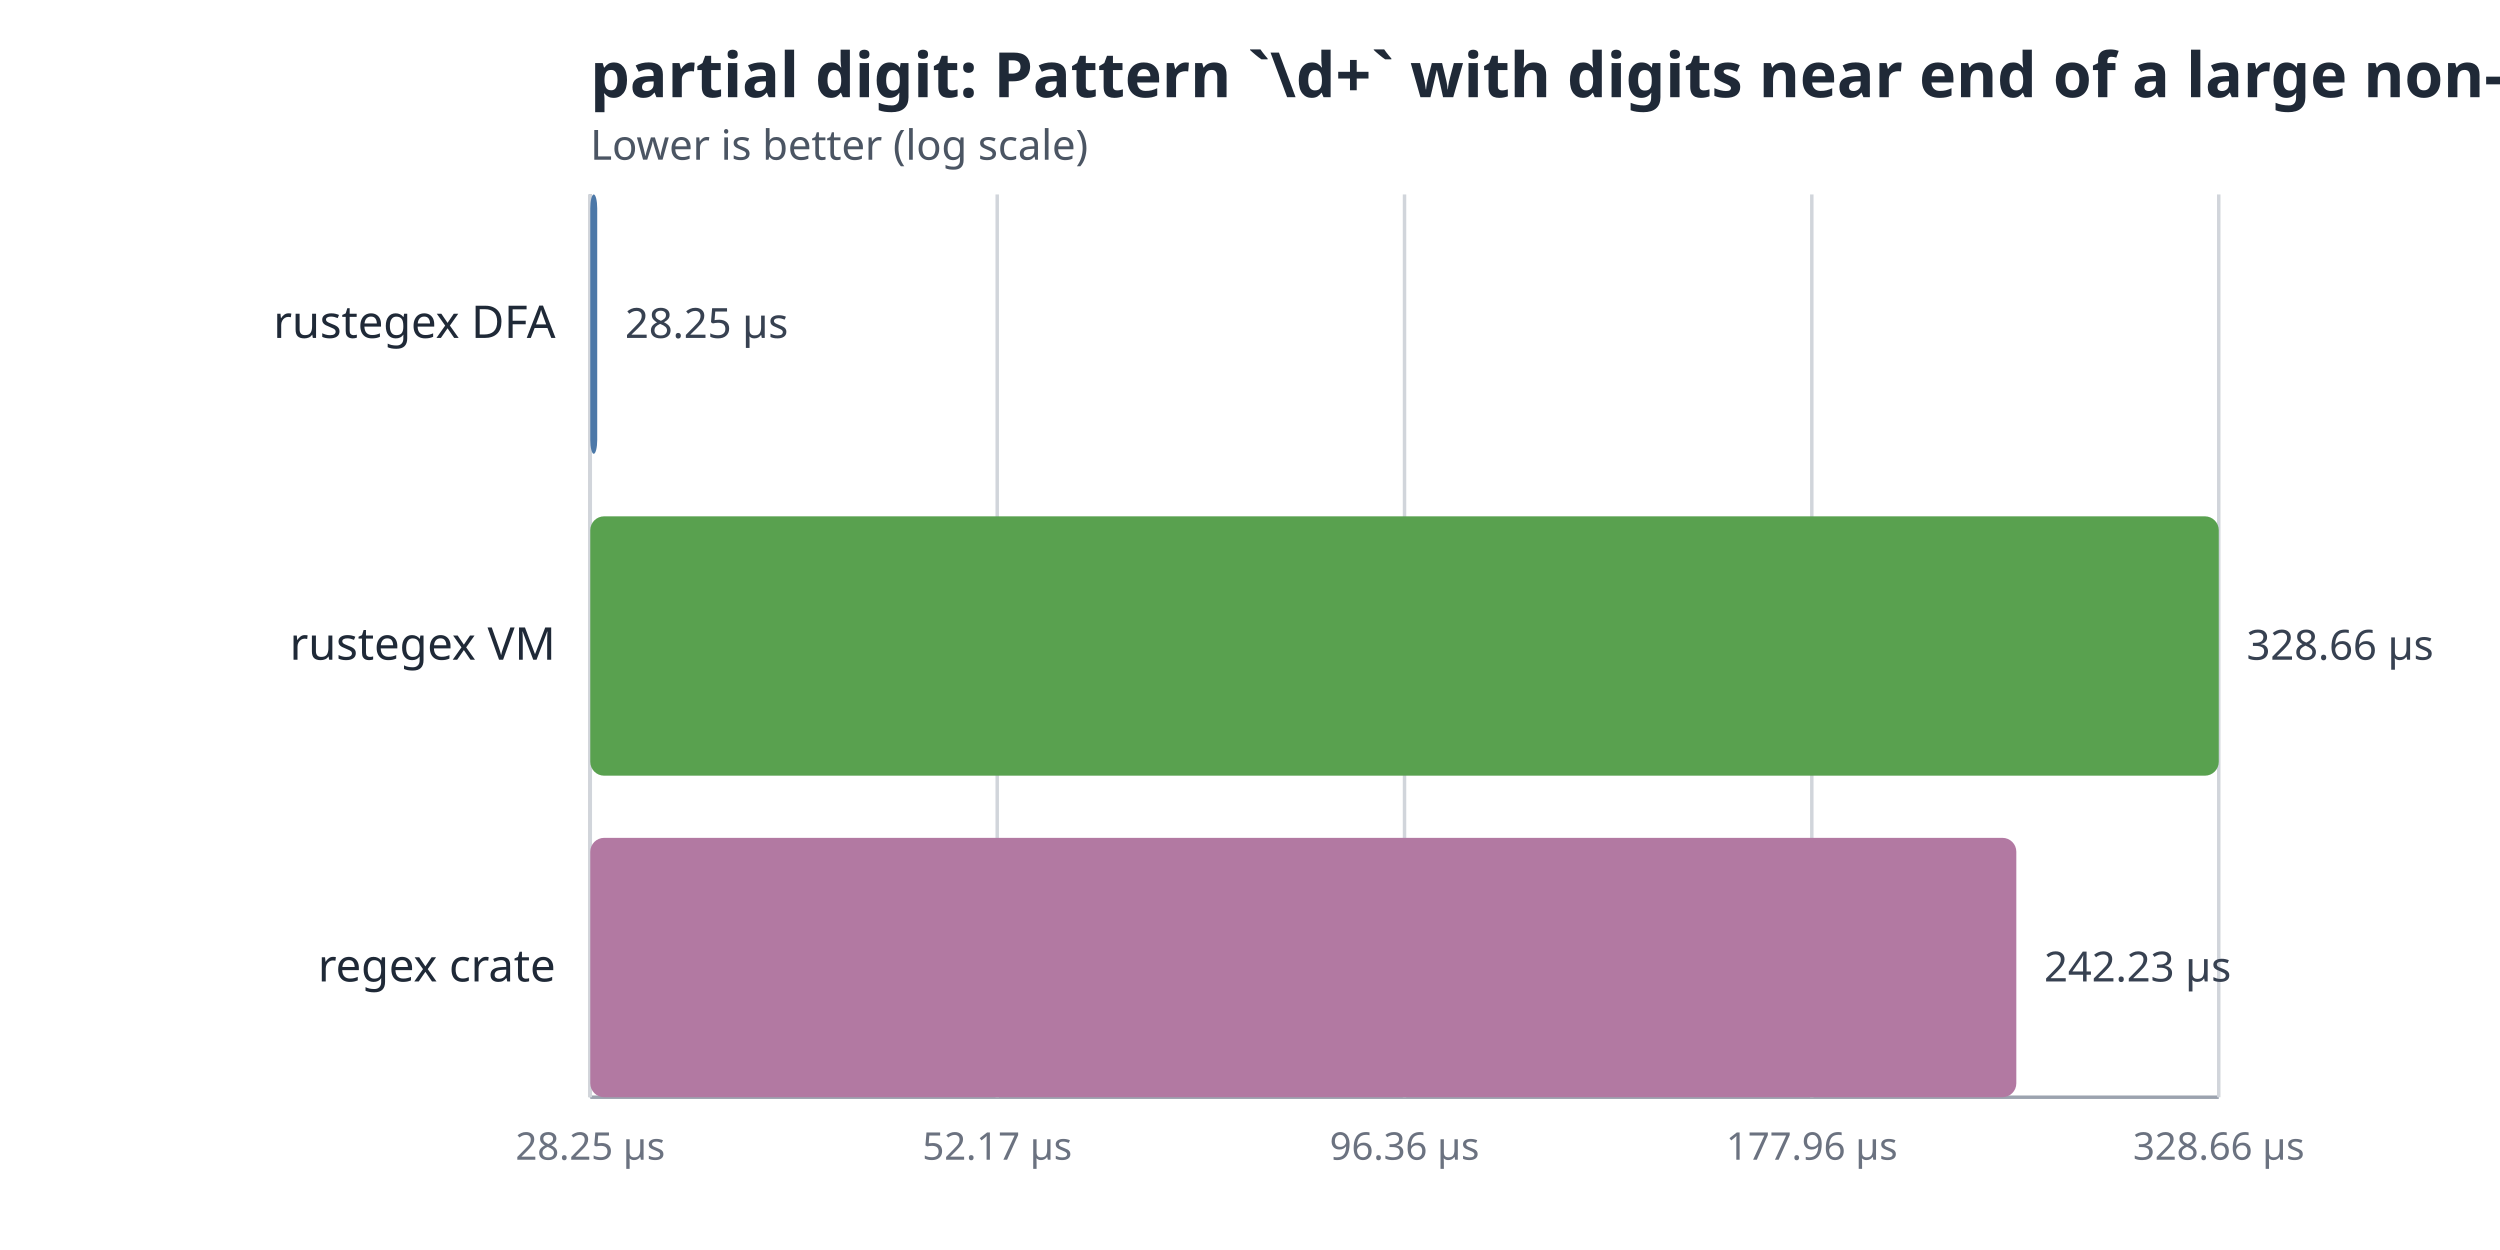
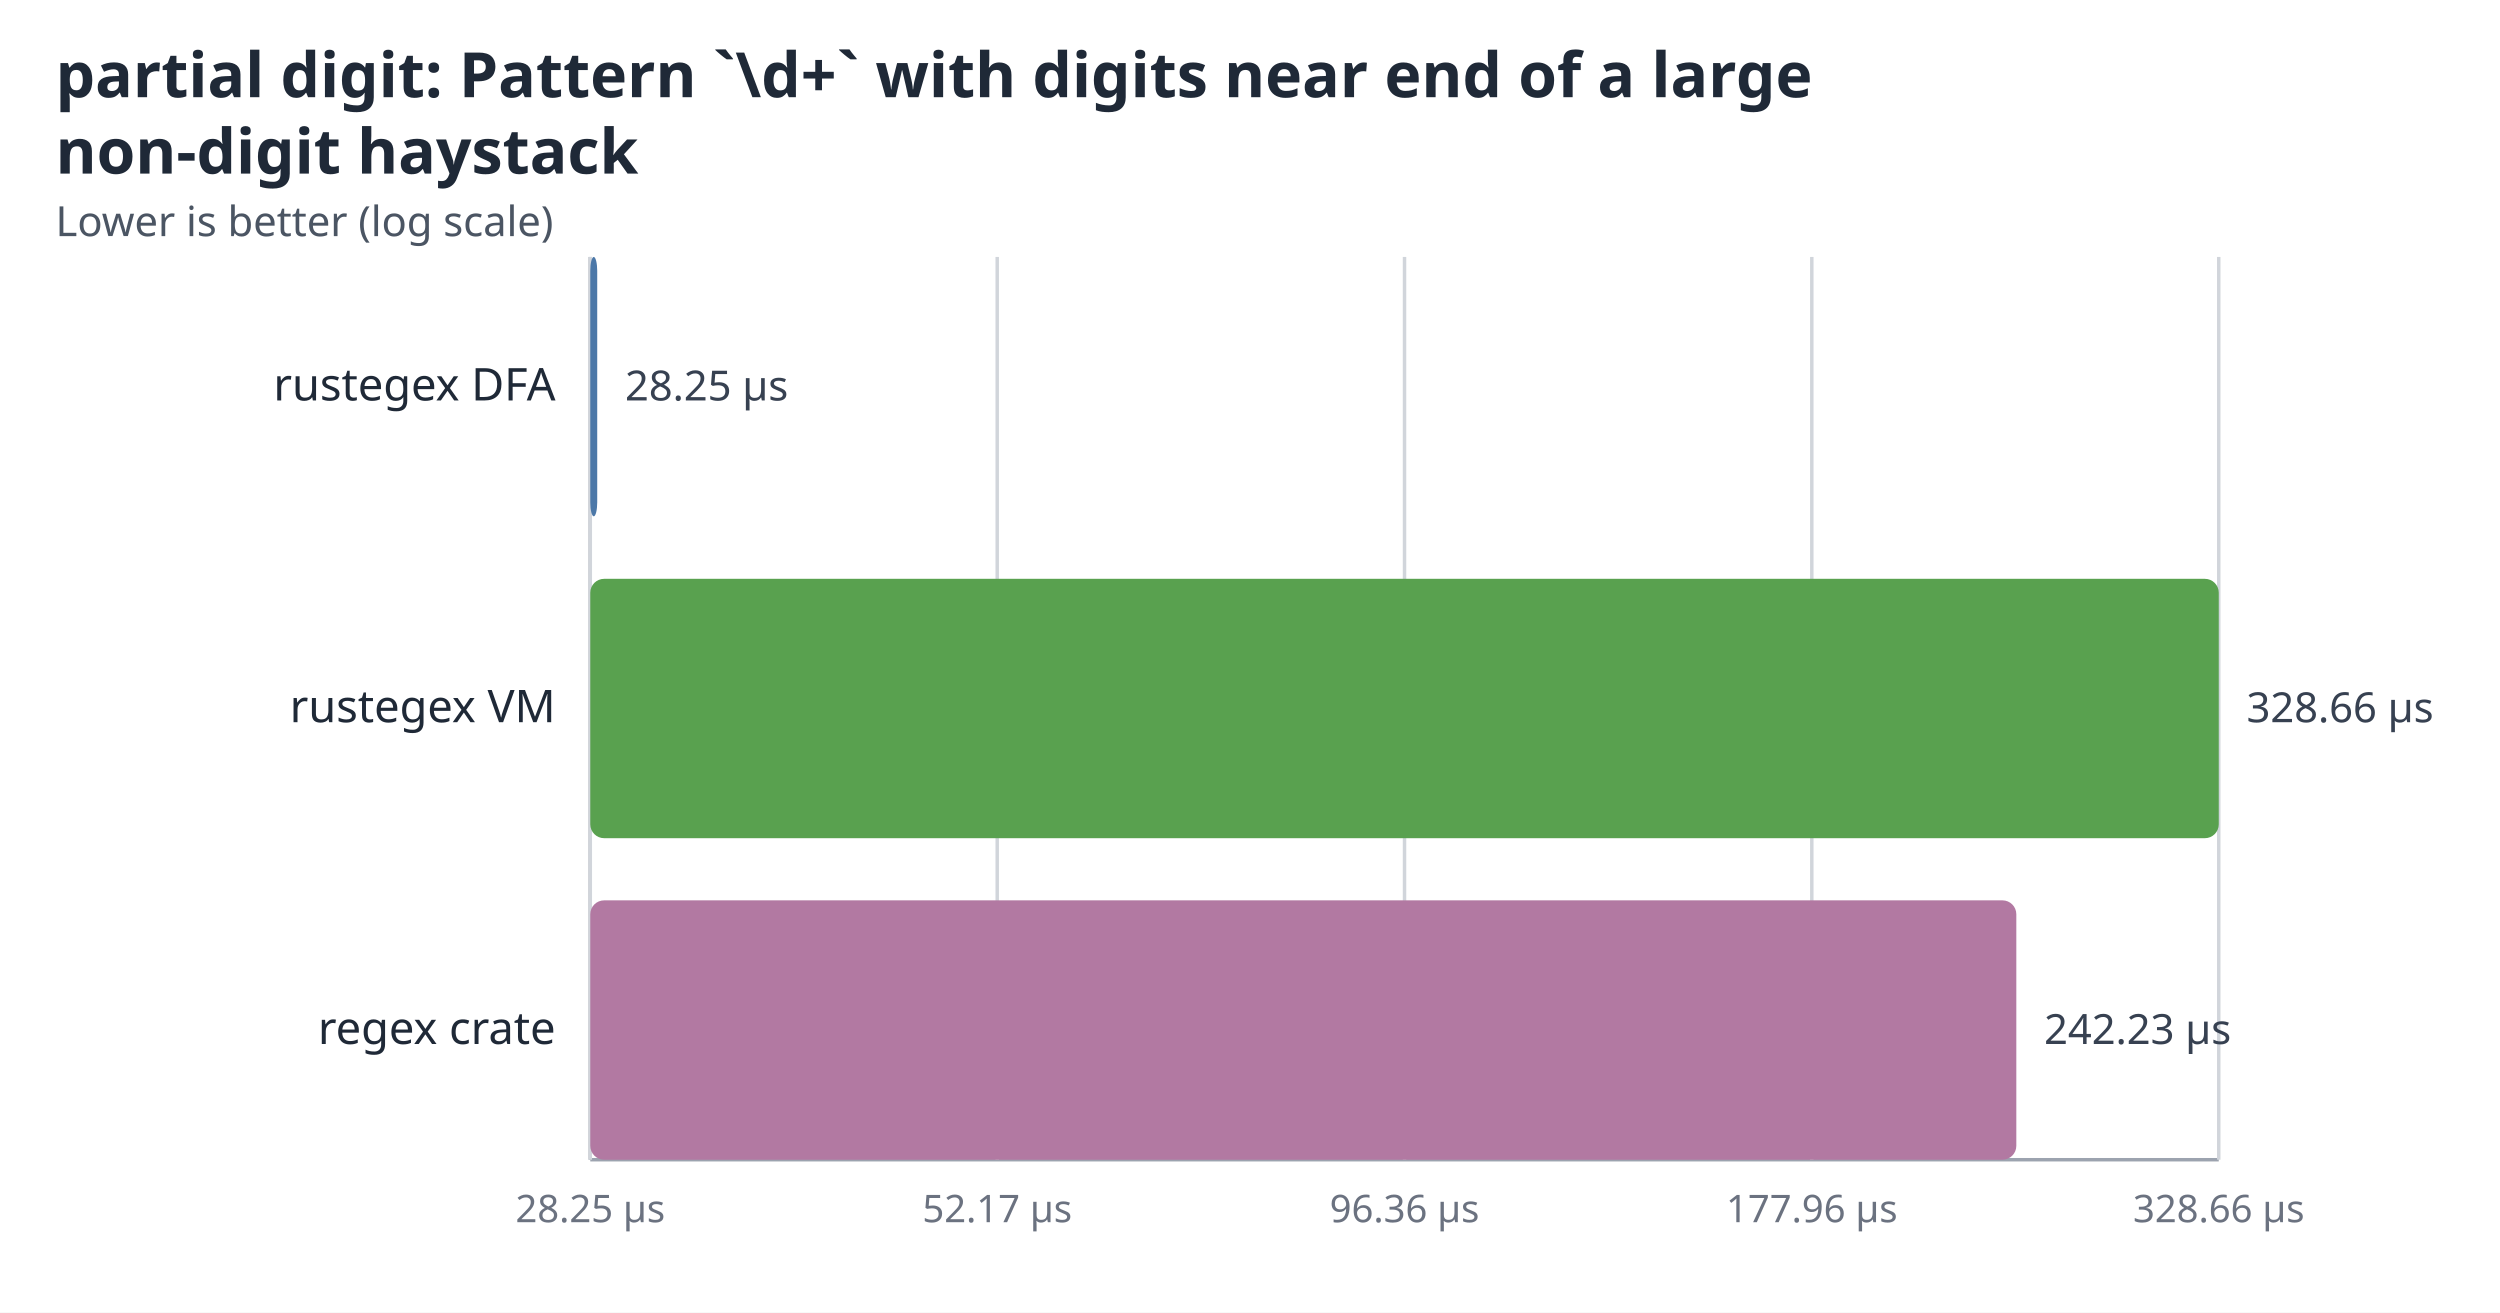
- <svg xmlns="http://www.w3.org/2000/svg" width="720" height="360" viewBox="0 0 720 360">
+ <svg xmlns="http://www.w3.org/2000/svg" width="720" height="378" viewBox="0 0 720 378">
  <rect width="100%" height="100%" fill="#ffffff" />
  <style>text { font-family: ui-sans-serif, system-ui, sans-serif; fill: #1f2937; }.title { font-size: 18px; font-weight: 700; }.subtitle { font-size: 12px; fill: #4b5563; }.label { font-size: 13px; }.value { font-size: 12px; fill: #374151; }.axis { stroke: #9ca3af; stroke-width: 1; }.tick { stroke: #d1d5db; stroke-width: 1; }.tick-label { font-size: 11px; fill: #6b7280; }</style>
-   <text class="title" x="170" y="28">partial digit: Pattern `\d+` with digits near end of a large non-digit haystack</text>
-   <text class="subtitle" x="170" y="46">Lower is better (log scale)</text>
-   <line class="axis" x1="170" y1="316" x2="639" y2="316" />
-   <line class="axis" x1="170" y1="56" x2="170" y2="316" />
-   <line class="tick" x1="170.0" y1="56" x2="170.0" y2="316" />
-   <text class="tick-label" x="170.0" y="334" text-anchor="middle">28.25 µs</text>
-   <line class="tick" x1="287.2" y1="56" x2="287.2" y2="316" />
-   <text class="tick-label" x="287.2" y="334" text-anchor="middle">52.17 µs</text>
-   <line class="tick" x1="404.5" y1="56" x2="404.5" y2="316" />
-   <text class="tick-label" x="404.5" y="334" text-anchor="middle">96.36 µs</text>
-   <line class="tick" x1="521.8" y1="56" x2="521.8" y2="316" />
-   <text class="tick-label" x="521.8" y="334" text-anchor="middle">177.96 µs</text>
-   <line class="tick" x1="639.0" y1="56" x2="639.0" y2="316" />
-   <text class="tick-label" x="639.0" y="334" text-anchor="middle">328.66 µs</text>
-   <rect x="170.0" y="56.0" width="2.0" height="74.7" fill="#4c78a8" rx="4" />
-   <text class="label" x="160" y="97.333" text-anchor="end">rustegex DFA</text>
-   <text class="value" x="180.0" y="97.333">28.25 µs</text>
-   <rect x="170.0" y="148.7" width="469.0" height="74.7" fill="#59a14f" rx="4" />
-   <text class="label" x="160" y="190" text-anchor="end">rustegex VM</text>
-   <text class="value" x="647.0" y="190">328.66 µs</text>
-   <rect x="170.0" y="241.3" width="410.7" height="74.7" fill="#b279a2" rx="4" />
-   <text class="label" x="160" y="282.667" text-anchor="end">regex crate</text>
-   <text class="value" x="588.7" y="282.667">242.23 µs</text>
+   <text class="title" x="16" y="28">partial digit: Pattern `\d+` with digits near end of a large</text>
+   <text class="title" x="16" y="50">non-digit haystack</text>
+   <text class="subtitle" x="16" y="68">Lower is better (log scale)</text>
+   <line class="axis" x1="170" y1="334" x2="639" y2="334" />
+   <line class="axis" x1="170" y1="74" x2="170" y2="334" />
+   <line class="tick" x1="170.0" y1="74" x2="170.0" y2="334" />
+   <text class="tick-label" x="170.0" y="352" text-anchor="middle">28.25 µs</text>
+   <line class="tick" x1="287.2" y1="74" x2="287.2" y2="334" />
+   <text class="tick-label" x="287.2" y="352" text-anchor="middle">52.17 µs</text>
+   <line class="tick" x1="404.5" y1="74" x2="404.5" y2="334" />
+   <text class="tick-label" x="404.5" y="352" text-anchor="middle">96.36 µs</text>
+   <line class="tick" x1="521.8" y1="74" x2="521.8" y2="334" />
+   <text class="tick-label" x="521.8" y="352" text-anchor="middle">177.96 µs</text>
+   <line class="tick" x1="639.0" y1="74" x2="639.0" y2="334" />
+   <text class="tick-label" x="639.0" y="352" text-anchor="middle">328.66 µs</text>
+   <rect x="170.0" y="74.0" width="2.0" height="74.7" fill="#4c78a8" rx="4" />
+   <text class="label" x="160" y="115.333" text-anchor="end">rustegex DFA</text>
+   <text class="value" x="180.0" y="115.333">28.25 µs</text>
+   <rect x="170.0" y="166.7" width="469.0" height="74.7" fill="#59a14f" rx="4" />
+   <text class="label" x="160" y="208" text-anchor="end">rustegex VM</text>
+   <text class="value" x="647.0" y="208">328.66 µs</text>
+   <rect x="170.0" y="259.3" width="410.7" height="74.7" fill="#b279a2" rx="4" />
+   <text class="label" x="160" y="300.667" text-anchor="end">regex crate</text>
+   <text class="value" x="588.7" y="300.667">242.23 µs</text>
</svg>
